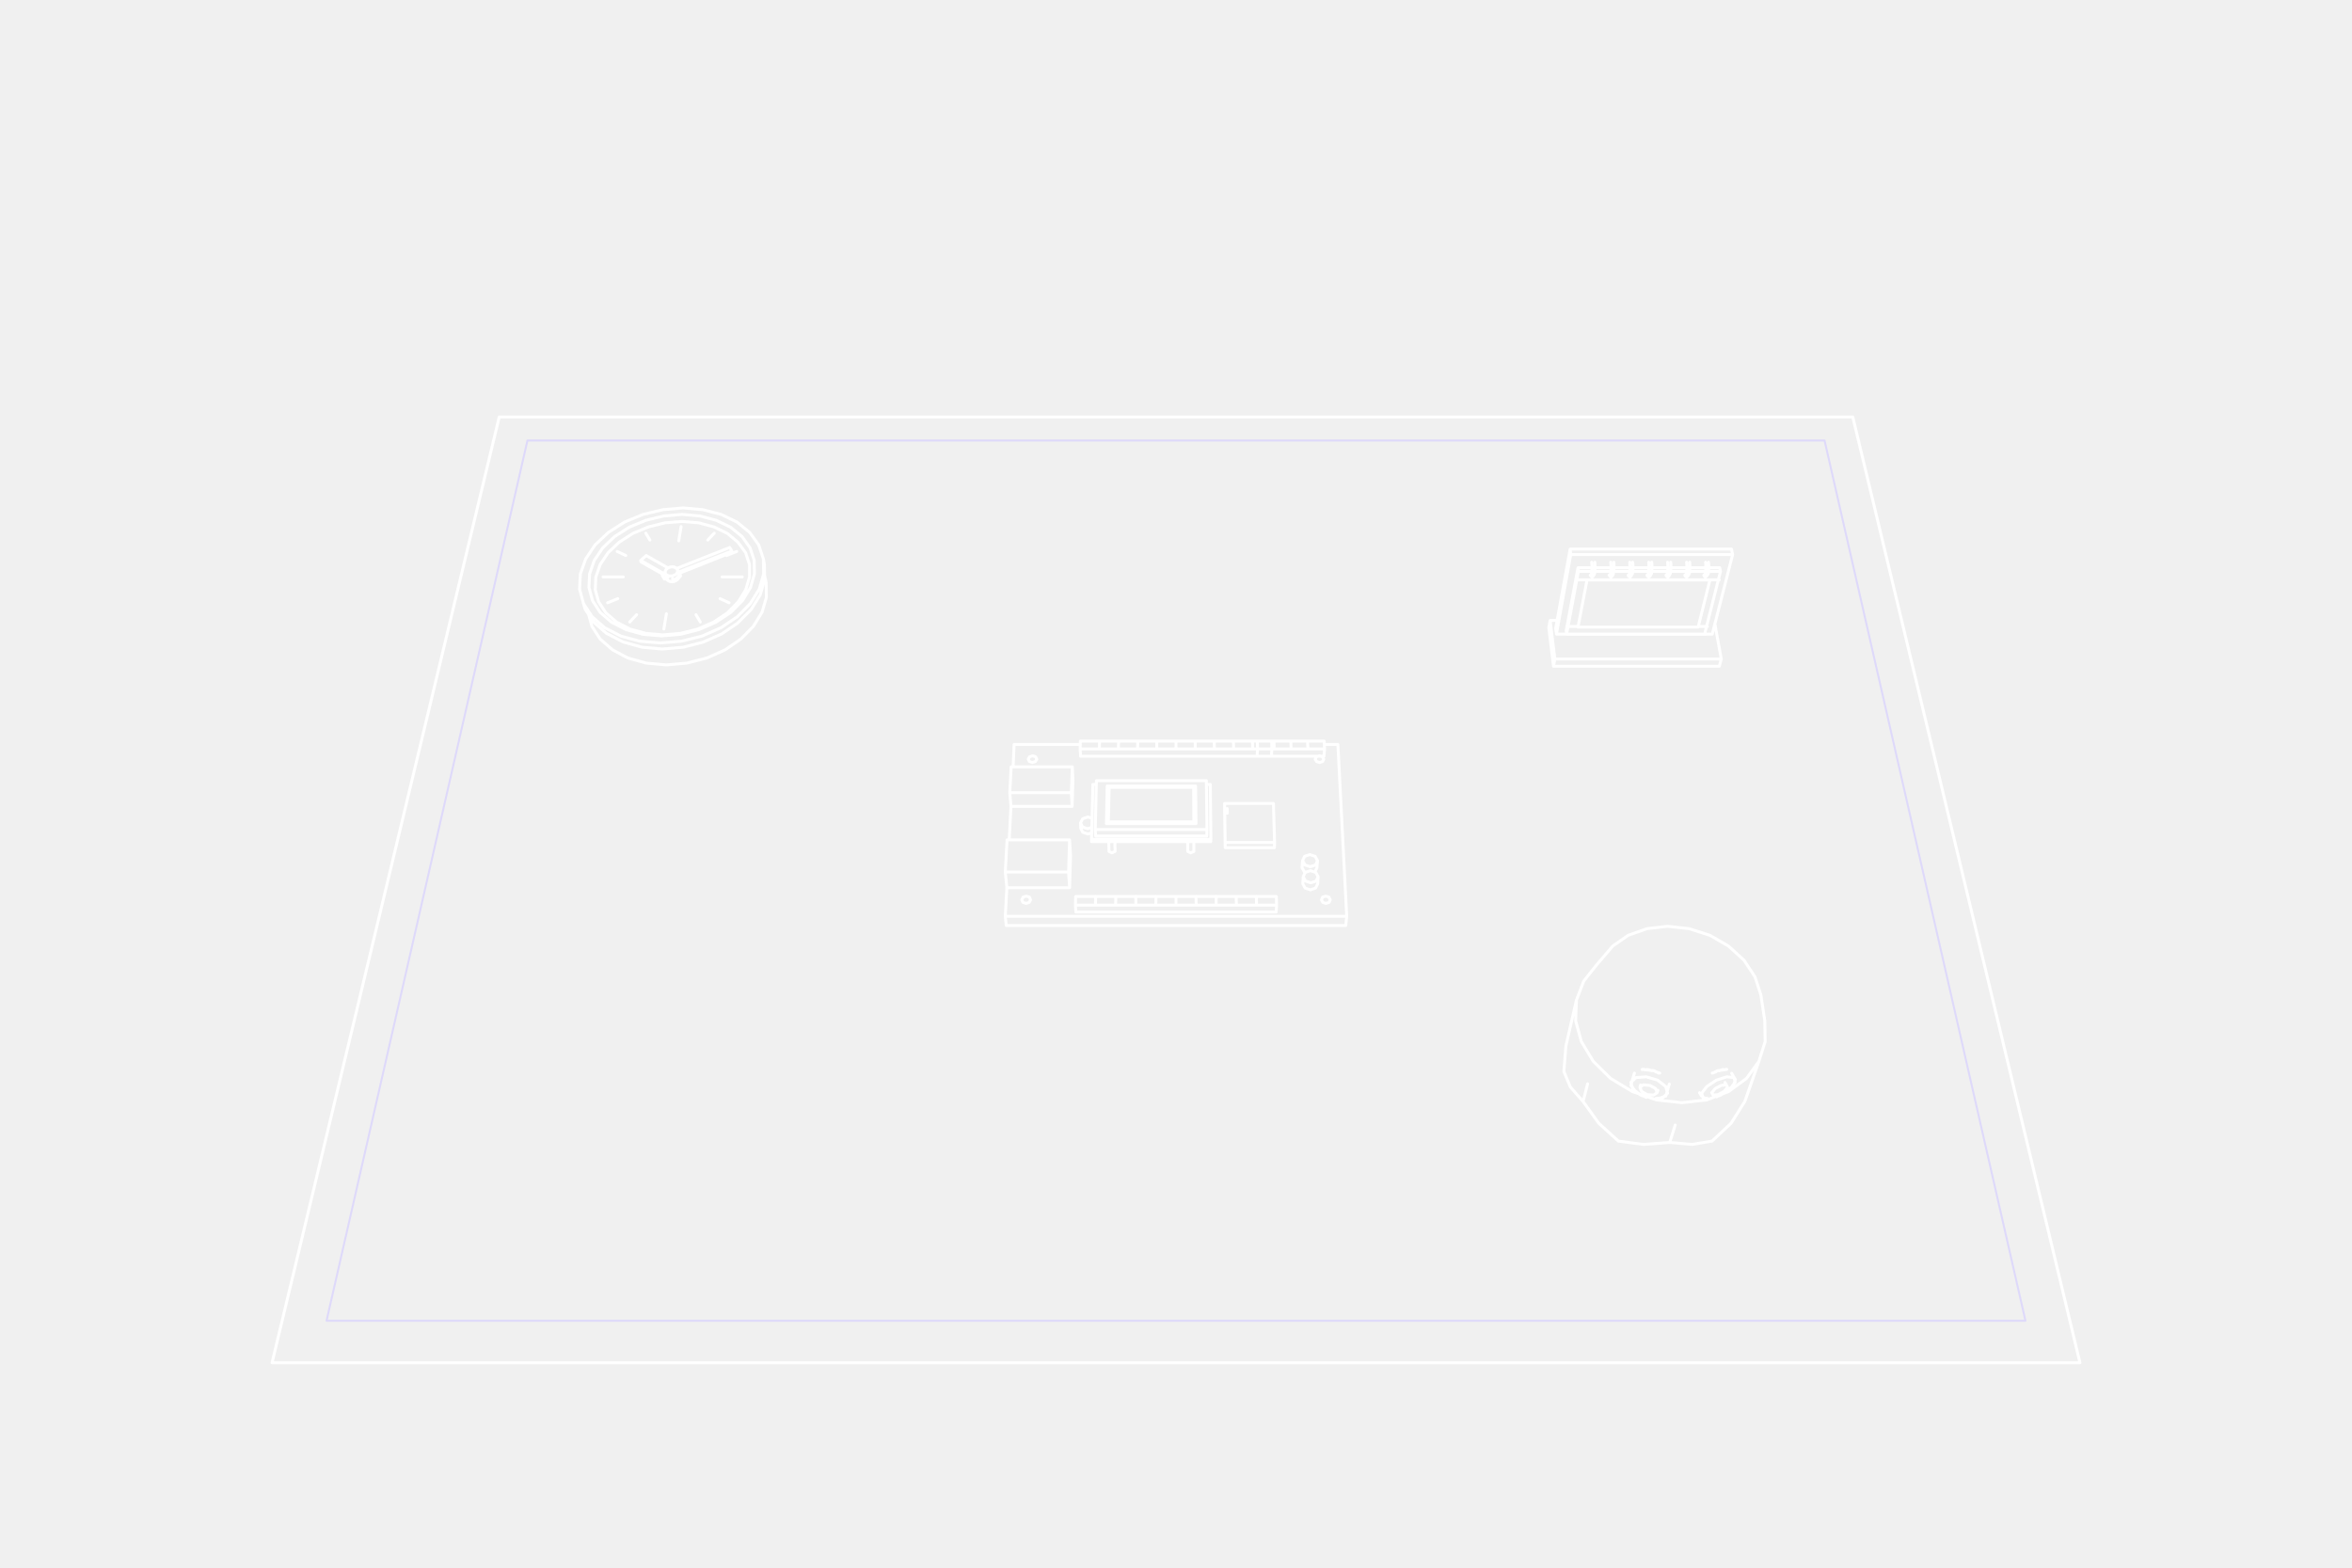
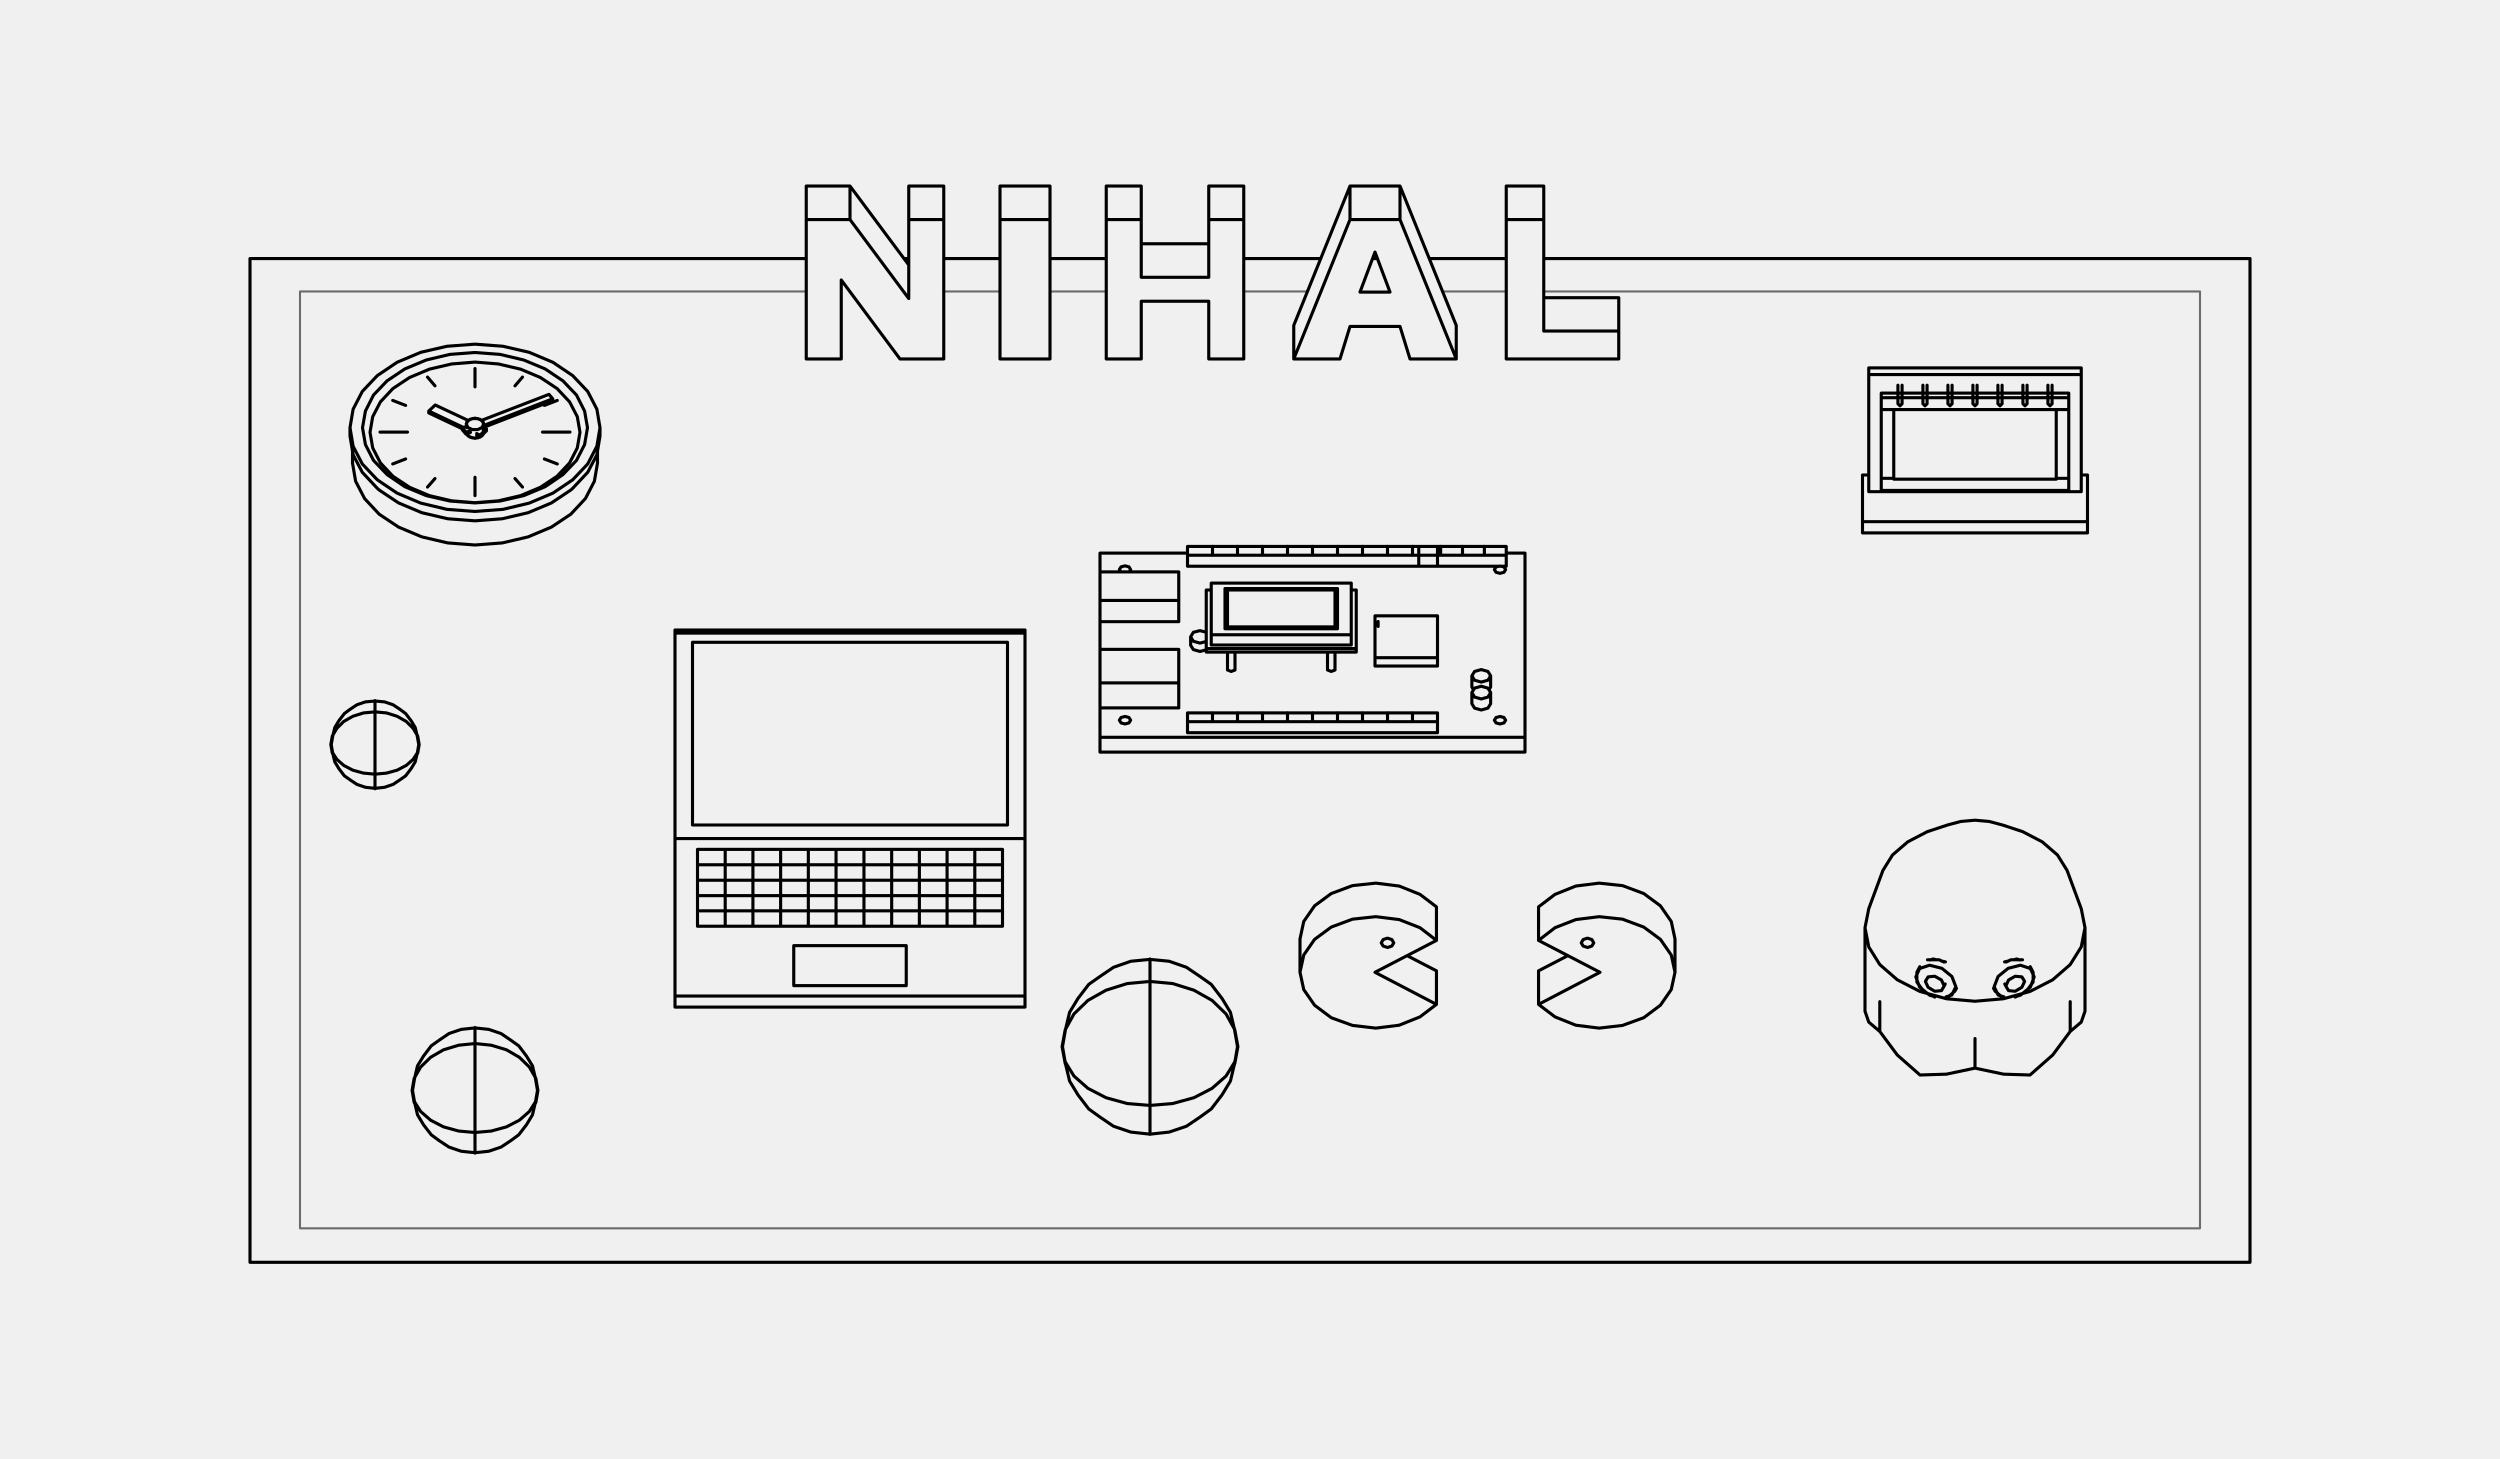
- <svg xmlns="http://www.w3.org/2000/svg" viewBox="0 0 1200 800">
-   <path fill="none" stroke="#ded9fa" stroke-linecap="round" stroke-linejoin="round" d="M269.1 224.8h661.8L1033.4 674H166.6z" vector-effect="non-scaling-stroke" />
-   <path fill="none" stroke="#fff" stroke-linecap="round" stroke-linejoin="round" stroke-width="1.5" d="M254.7 212.8 138.8 695.4h922.4L945.3 212.8zm262.2 178.5.5-11.4h33.8m124.5 0h6.9l4.5 87.7H512.9l.5 4.7h173.2l.5-4.7m-171.3-56.1-.6-7h31.4l.4 7zl-.9 17.1m-1.2 24.4-.8-8h32.3l.5 8zl-.8 14.6m2.3-63.1.7-13.2h31.2l.3 7-.4 13.2m.1-20.2-.5 13.2M512.9 445l.9-16.4h31.9l.5 8.1-.5 16.3m0-24.4-.5 16.4m5.9-62.8.1-4h97.6l.1 4zl.2 3.7h97.4l.2-3.7m-87.9-4-.1 3.9m9.8-3.9-.1 3.9m9.9-3.9-.1 3.9m9.8-3.9v3.9m9.8-3.9v3.9m9.8-3.9v3.9m9.7-3.9.1 3.9m9.7-3.9.1 3.9m9.6-3.9.1 3.9m-90.4 79.8.1-4.4h102.4l.1 4.4zl.2 3.5h102.2l.2-3.5m-92.3-4.5-.1 4.4m10.4-4.4-.1 4.4m10.3-4.4v4.4m10.3-4.4-.1 4.4m10.3-4.4v4.4m10.2-4.4.1 4.4m10.2-4.4v4.4m10.2-4.4.1 4.4m10.2-4.4.1 4.4m.5-79.6-.1-4h34.1l.2 4zl-.2 3.7h34.1l.3-3.7m-25.8-4 .1 3.9m8.5-3.9.1 3.9m8.4-3.9.2 3.9m-42.2 50.5-.3-19.9V410h24.9l.6 19.9h-25.2zh25.1l.1-2.7M624.8 410l.3 19.9m-68.1-7.7-2.1.7-2.6-.9-1-2.1 1.1-2.1 2.7-.9 2.1.7m-.2 7.4-1.9.6-2.7-.9-1-2.1-.1-2.7m120.9 19.3-1 2.2-2.7.9-2.7-.9-1.2-2.2 1-2.2 2.7-.9 2.7.9zl-.3 3.6-1 2.1m-4.7.2-.7-.2-1.2-2.1.3-3.6m7.9 8.2-1 2.2-2.7.9-2.7-.9-1.2-2.2 1-2.2 2.7-.9 2.7.9zl-.2 3.6-1.1 2.2-2.6.9-2.7-.9-1.2-2.2.2-3.6m-108-19.1v1.2h60.8l.1-1.2zl.7-28h1.8m56.1 0h2l.3 28m-59-5 .6-24.9h56.1l.3 24.9zl.2 3.3h56.7l.1-3.3M529 387.4l-.7 1.2-1.6.5-1.5-.5-.6-1.2.7-1.2 1.6-.5 1.5.5zm-3.2 71.8-.7 1.3-1.6.5-1.6-.5-.6-1.3.7-1.4 1.6-.5 1.6.5zm147.4-73.5 1.5.5.7 1.2-.6 1.2-1.5.5-1.6-.5-.7-1.2.6-1.2 1.4-.5m5.7 73.5-.6 1.3-1.6.5-1.6-.5-.7-1.3.6-1.4 1.6-.5 1.6.5zm-52.6-46.6.1 2.4m-61.3-13.9H610l.2 19.2h-45.7zm.8 28.4.1 5 1.5.7 1.6-.7v-1.4l-.1-3.6m37.2 0v5l1.5.7 1.6-.7v-5m-43.2-27.7-.4 17.6h43.6l-.1-17.6zM389.6 292.9l-2.2 7.7-4.6 7.4-6.6 6.7-8.3 5.6-9.7 4.3-10.5 2.6-10.8.9-10.5-.9-9.6-2.6-8.3-4.3-6.4-5.6-4.4-6.7-2-7.4.4-7.7 2.7-7.6 4.8-7.2 6.8-6.4 8.3-5.3 9.4-3.9 10.1-2.4 10.3-.9 10.1.9 9.3 2.4 8.1 3.9 6.5 5.3 4.6 6.4 2.4 7.2zm-4.7 0-2 6.9-4.1 6.7-5.9 6-7.6 5-8.7 3.8-9.4 2.4-9.7.8-9.4-.8-8.7-2.4-7.4-3.8-5.8-5-3.9-6-1.8-6.7.3-6.9 2.4-6.9 4.3-6.4 6.1-5.8 7.5-4.8 8.5-3.5 9.1-2.2 9.3-.8 9 .8 8.4 2.2 7.3 3.5 5.9 4.8 4.1 5.8 2.1 6.4zm-2.5 1.6-1.9 6.4-3.8 6.2-5.5 5.6-7 4.7-8.2 3.6-8.7 2.2-9.1.8-8.7-.8-8.1-2.2-6.9-3.6-5.4-4.7-3.7-5.6-1.7-6.2.3-6.4 2.2-6.4 4.1-6.1 5.6-5.3 7-4.5 7.9-3.3 8.5-2.1 8.7-.7 8.5.7 7.8 2.1 6.8 3.3 5.4 4.5 3.9 5.3 2 6.1zm7.1-9.2.5 2.8.1 7.7-2.2 7.7-4.5 7.3-.6.7-6.5 6.5-8.1 5.5-9.5 4.2-10.2 2.6-10.6.9-10.2-.9-9.4-2.6-.8-.3-8.2-4.3-6.4-5.6-4.4-6.7-.8-2.8m48.1-16.4-.8 1.4-1.8.9h-2.1l-1.5-.9-.3-1.4.8-1.4 1.8-.9h2l1.5.9zm.1 3.8-.3.5-.7.3m-.3.2-.8.4h-.8m-.4 0h-.8l-.6-.4m-.4-.2-.5-.3-.1-.4m6.1-19.5 1.2-7.3m13.6 6.9 3.3-3.5m6.3 11.4 5.2-2.1m-7.5 13h10.3m-11.3 11.1 4.6 2.1m-16.9 6.1 2.2 3.7m-17.3-4.2-1.3 7.8m-13.9-7.3-3.5 3.7m-6.1-11.9-5.2 2.1m8-13.2h-10.3m11.6-10.9-4.4-2.1m16.7-5.8-2.1-3.5m8.6 20.9-11.1-6.3-.1-.7 2.8-2.5 11.1 6.3m3.6 6.7 2.8-2.5-.1-.6-2.9 2.5zl-1.2-.6m-16.3-9.9 11.8 6.7m4.4 2.6 1.1.6m1-5.8 27.1-10.7 1.1 1.8.2.6-27.6 11 1.1.6m-9.2.3 1.1 1.8-.1-.6-1.1-1.8zm2.9 1.1-1.8.7m.3-3-1.5.6m35.6-11.9-27.6 10.9m-5.2 2.1-1.7.7m51.2-1.3.8 3.8.1 7.5-2.2 7.5-4.4 7.2-6.4 6.5-8 5.5-9.4 4.2-10.2 2.6-10.5.9-10.1-.9-9.4-2.6-7.9-4.2-6.3-5.5-4.2-6.5-1.7-6.1m39.7-18.3 1 1.2 1.8.5 2-.5 1.4-1.2.1-.3m-.4-3.3-.1-.7-1-1.2-1.8-.5-2.1.5-1.3 1.2-.3 1.5.2.7M792.6 340l.7-3.7h84.9l-1 3.7zl-2.4-19.7.7-3.7h3.6m-3.6 0 2.4 19.7m81.6-18.1 3.3 18.1m-84.1-12.7-.4-2.9 7.4-40.5h82.3l.6 2.8h-82.6zh5.3m70.3 0 8.1-32h-72.5l-6 32zh3.9L884 283m-82.9-2.8.3 2.8m-2.1 40.6-.2-1.9 6-32h72.3l.4 1.9m-72.7-1.9.2 1.9m-.4 4.3h72.3m-76.8 23.8h4.8m61.3 0h4.6m-71.4 4h70.4m-58-36.8.2 2.9-.3 2.9-.5 1.1.8.8.7-.8.6-1.1.2-2.9-.1-2.9m-2.3 6.6.1.3m10.3-6.9.2 2.9-.3 2.9-.5 1.1.7.8.8-.8.5-1.1.3-2.9-.1-2.9m-2.4 6.6.2.3m10.3-6.9.1 2.9-.2 2.9-.6 1.1.8.8.7-.8.6-1.1.3-2.9-.2-2.9m-2.3 6.6.1.3m10.4-6.9.1 2.9-.3 2.9-.6 1.1.8.8.8-.8.6-1.1.3-2.9-.2-2.9m-2.4 6.6.1.3m10.4-6.9.2 2.9-.3 2.9-.6 1.1.8.8.7-.8.6-1.1.4-2.9-.2-2.9m-2.4 6.6.1.3m10.4-6.9.2 2.9-.3 2.9-.7 1.1.8.8.8-.8.6-1.1.3-2.9-.1-2.9m-2.5 6.6.1.3m10.5-6.9.2 2.9-.4 2.9-.6 1.1.7.8.8-.8.7-1.1.3-2.9-.2-2.9m-2.4 6.6.1.3m-59.7 2.2-4.6 24h61.3l6-24zm-5.4 214.4 3.7-9.7 6.5-8.2 8.3-9.7 7.9-5.5 9.6-3.4 10.5-1.2 11 1.2 10.6 3.4 9.5 5.5 7.9 7.2 5.6 8.5 3 9.2 2 13.2.2 10.6-3.2 10.1-6.3 8.7-9.1 6.7-11.2 4.3-12.6 1.4-13-1.4-12.4-4.3-11.1-6.7-8.8-8.7-6.1-10.1-2.9-10.6zl-5.4 23.5-1 12.9 3.3 7.9 6.5 7.4 8 11.1 10 9.1 12.8 1.7 13.4-1 11.4 1 10.2-1.7 9.7-9.1 7-11.1 3.2-9M851.9 583l2.8-8.9m-47-12 2.3-9m34.9 7.4 3.3-.2 2.6-2.4-.9-3.4-4.2-3.3-5.8-1.7-5.2.4-2.6 2.4.9 3.4 4.2 3.2 2.7.9m6.9-12.2-2-.6m-1.9-.6-2-.6-1.7.1m6.3 11.7-.8-2.1-2.9-1.6-3.4-.3-1.7 1.3.8 2 2.9 1.7 3.3.2zl.4-1.2m30 3.2 1.9-.7 4.9-3.2 2.6-3.4-.6-2.4-3.7-.4-5.3 1.7-4.9 3.3-2.6 3.4.7 2.4 2.2.2m8.9-14.6-1.1-.1-1.7.6m-1.8.6-1.8.6m7.8 7.3-.6-1.3-2.6.3-3.1 1.6-1.7 2.1.6 1.2 2.6-.2 3.1-1.7zm8.8 7.2 7.2-20.5m-45.7 11.6-.9 3.1-.9 3-4.1 1.5-.3-.1m.8-13.1-2.4-1.2-5.8-.7-.3.1m-3.9 1.8-1 3.3-.8 3 2.7 3.5 5.1 2.6m-2.9-6.3-.3 1.2m46.8-7.2 1.9 3.2-1 3-4 3.5-4.6 2.3m5.2-14-4.7.7-2.2 1.1m-7 10.1 1 1.7 2.3 1.5m9.7-8.4.7 1.2m-7.5 4 .7 1.2" vector-effect="non-scaling-stroke" />
+ <svg xmlns="http://www.w3.org/2000/svg" viewBox="0 0 1200 700">
+   <path fill="none" stroke="currentColor" stroke-linecap="round" stroke-linejoin="round" stroke-opacity=".55" d="M741 139.9h315v449.7H144V139.9h243m66 0h27m24 0h27m66 0h30.6m64.9 0H723" vector-effect="non-scaling-stroke" />
+   <path fill="none" stroke="currentColor" stroke-linecap="round" stroke-linejoin="round" stroke-width="1.5" d="M387 124.1H120v481.8h960V124.1H741m-18 0h-36.9m-25 0h-2.2m-25 0H597m-66 0h-27m-24.1 0H453m-16.8 0h-2.3M528 353.9v7.1h204v-7.1zv-26.1h37.8v-16.1H528v-23.5h37.8v-13.7H528v-9h42m153 0h9v88.4m0-77.8v1m0 26.2v1.5m-204-6.4h37.8v-10.2m0 9.4v.8M528 274.5v13.7m0 51.6h37.8v-12m0 11.6v.4M528 311.7v16.1m42-61.3v-4.2h120v4.2zv5.3h120v-5.3m-108-4.3v4.1m12-4.1v4.1m12-4.1v4.1m12-4.1v4.1m12-4.1v4.1m12-4.1v4.1m12-4.1v4.1m12-4.1v4.1m12-4.1v4.1m-108 80.1v-4.2h120v4.2zv5.3h120v-5.3m-108-4.3v4.1m12-4.1v4.1m12-4.1v4.1m12-4.1v4.1m12-4.1v4.1m12-4.1v4.1m12-4.1v4.1m12-4.1v4.1m12-4.1v4.1m3-79.7v-4.2h42v4.2zv5.3h42v-5.3m-31.5-4.3v4.1m10.5-4.1v4.1m10.5-4.1v4.1M660 315.7v-20.1h30v20.1zv4h30v-4m-111-7.8-3 .8-3.2-.9-1.3-2.1 1.3-2.2 3.2-.8 3 .8m0 8.4-3 .8-3.2-.9-1.3-2.1v-4m144 18.7-1.3 2.1-3.2.9-3.2-.9-1.3-2.1 1.3-2.1 3.2-.9 3.2.9zv5.4l-.8 1.3m-7.4 0-.8-1.3v-5.4m9 8-1.3 2.2-3.2.9-3.2-.9-1.3-2.2 1.3-2.1 3.2-.9 3.2.9zv5.4l-1.3 2.1-3.2.9-3.2-.9-1.3-2.1v-5.4M579 311.3v1.7h72v-1.7zv-28.1h2.4m67.2 0h2.4v28.1m-69.6-6.6v-24.8h67.2v24.8zv4.9h67.2v-4.9M538 274.5l-.7-1.1.8-1.3 1.9-.5 1.9.5.8 1.3-.7 1.1m.7 71.2-.8 1.3-1.9.5-1.9-.5-.8-1.3.8-1.3 1.9-.5 1.9.5zm177.4-74 1.8.4.8 1.3-.8 1.3-1.9.5-1.9-.5-.8-1.3.8-1.3 1.8-.4m2.8 74-.8 1.3-1.9.5-1.9-.5-.8-1.3.8-1.3 1.9-.5 1.9.5zm-61.2-47.4v2.4M588 282.5h54v19.3h-54zm1.2 30.5v8.6l1.8.7 1.8-.7V313m44.4 0v8.6l1.8.7 1.8-.7V313m-51.6-29.8v17.7h51.6v-17.7zM288 205.3l-1.5 8.9-4.4 8.5-7.2 7.6-9.5 6.4-11.4 4.8-12.6 3-13.4 1-13.4-1-12.6-3-11.4-4.8-9.5-6.4-7.2-7.6-4.4-8.5-1.5-8.9 1.5-8.9 4.4-8.5 7.2-7.6 9.5-6.4 11.4-4.8 12.6-2.9 13.4-1 13.4 1 12.6 2.9 11.4 4.8 9.5 6.4 7.2 7.6 4.4 8.5zv4l-1.5 9-4.4 8.4-7.2 7.7-.9.8-9.3 6.2-11.2 4.7-12.4 2.9-13.1 1-13.1-1-12.4-2.9-11.2-4.7-9.3-6.2-.9-.8-7.2-7.7-4.4-8.4-1.5-9v-4m114 0-1.4 8.1-3.9 7.6-6.5 6.8-8.5 5.8-10.3 4.3-11.4 2.6-12 .9-12-.9-11.4-2.6-10.3-4.3-8.5-5.8-6.5-6.8-3.9-7.6-1.4-8.1 1.4-8 3.9-7.7 6.5-6.8 8.5-5.7 10.3-4.3 11.4-2.7 12-.9 12 .9 11.4 2.7 10.3 4.3 8.5 5.7 6.5 6.8 3.9 7.7zm-3.6 2.2-1.3 7.5-3.7 7.2-6 6.4-8 5.3-9.5 4-10.7 2.5-11.2.9-11.2-.9-10.7-2.5-9.5-4-8-5.3-6-6.4-3.7-7.2-1.3-7.5 1.3-7.5 3.7-7.1 6-6.4 8-5.3 9.5-4 10.7-2.5 11.2-.9 11.2.9 10.7 2.5 9.5 4 8 5.3 6 6.4 3.7 7.1zm-46.2-4-.8 1.7-2.1 1h-2.6l-2.1-1-.8-1.7.8-1.6 2.1-1h2.6l2.1 1zm-.5 5.2-.3.5-.7.3m-.6.3-.8.4h-.9m-.8 0h-.9l-.8-.4m-.6-.3-.7-.3-.3-.5m3.7-23v-8.8m19.2 8.3 3.6-4.2m10.5 13.6 6.2-2.4m-7.1 15.2h13.2m-12.3 12.9 6.2 2.4m-20.3 7 3.6 4.1m-22.8-4.7v8.8m-19.2-8.2-3.6 4.1m-10.5-13.5-6.2 2.4m7.1-15.3h-13.2m12.3-12.8-6.2-2.4m20.3-7-3.6-4.2m16.7 24.8-16.1-7.6v-.9l3.1-2.9 16 7.5m5.5 7.9 3.1-3v-.9l-3.1 3zl-1.6-.8m-23-11.7 16.7 7.9m6.3 2.9 1.6.8m.7-7.1 32.4-12.5 1.8 2.1v.9L232 205.2l1.5.7m-11.6.4 1.8 2.1v-.9l-1.8-2.1zm3.9 1.3-2.1.8m.3-3.8-2.1.8m43.4-14L232 204.3m-6.2 2.4-2.1.8m63.1 8.9v5.9l-1.5 8.7-4.3 8.3-7 7.5-9.3 6.2-11.2 4.7-12.4 2.9-13.1 1-13.1-1-12.4-2.9-11.2-4.7-9.3-6.2-7-7.5-4.3-8.3-1.5-8.7v-5.9m54.8-8 1.5 1.4 2.5.6 2.5-.6 1.5-1.4v-5.7l-1.5-1.4-2.5-.6-2.5.6-1.5 1.4v2.6m670 45.1v5.4h108v-5.4zV228h3m102 0h3v3.8m0-3.8v22.4m-105-70.6V236h102v-56.2zv-3.2h102v8.4m0-8.4v3.2m-96 11.1v-2.2h90v2.2zv44.6h90v-44.6m-90 5.7h90m-90 33h6m78 0h6m-90 5.8h90m-82-50.5v8.9l1 1 1-1v-8.9m10 0v8.9l1 1 1-1v-8.9m10 0v8.9l1 1 1-1v-8.9m10 0v8.9l1 1 1-1v-8.9m10 0v8.9l1 1 1-1v-8.9m10 0v8.9l1 1 1-1v-8.9m10 0v8.9l1 1 1-1v-8.9m-76 11.7V230h78v-33.4zm-13.8 248.7v40.1l1.8 5.2 5.3 4.5 8.4 11.3 10.9 9.6 12.7-.4 13.7-2.9 13.7 2.9 12.7.4 10.9-9.6 8.4-11.3 5.3-4.5 1.8-5.2v-40.1l-1.8 9.2-5.3 8.5-8.4 7.3-10.9 5.6-12.7 3.5-13.7 1.2-13.7-1.2-12.7-3.5-10.9-5.6-8.4-7.3-5.3-8.5zl1.8-9.1 6.8-18.4 4.6-7.4 7.3-6.3 9.4-4.9 9.7-3.2 6.4-1.7 6.8-.6 6.8.6 6.4 1.7 9.7 3.2 9.4 4.9 7.3 6.3 4.6 7.4 6.8 18.4 1.8 9.1M948 512.7v-14.2m45.7-3.4v-14.3m-91.4 14.3v-14.3m31.8-2.3 2.8-.9 1.9-4-1.9-4.9-4.8-3.9-5.9-1.5-4.8 1.6-1.8 4 1.8 4.9 4.8 3.9 2.5.7m5.1-16.7-1.8-.4m-2.4-.6-1.7-.4-1.4.5m6.7 12.5-1.3-2.9-3.2-1.8-3.2.3-1.3 2.2 1.3 2.8 3.2 1.9 3.2-.3zl.5-1m33.6 6.1 2.5-.7 4.8-3.9 1.8-4.9-1.8-4-4.8-1.6-5.9 1.5-4.8 3.9-1.9 4.9 1.9 4 2.8.9m7.6-17.7-1.4-.5-1.7.4m-2.4.6-1.8.4m9.6 9.4-1.3-2.2-3.2-.3-3.2 1.8-1.3 2.9 1.3 2.2 3.2.3 3.2-1.9zl-.5-1m-32.2 4.3-.8 1.4-3.5 3m-1.7-17-2.3-1.1h-5.6m-3.7 3.3-1.4 2.7v4.7l3.4 4.6 5.2 2.6m-4-8.5-.5 1m50.3-7.1 1.4 2.7v4.7l-3.4 4.6-5.2 2.6m3.5-17.9h-5.6l-2.3 1.1m-6 12.6.8 1.4 3.5 3m1.1-6.5.5 1M324 483.4h168v-5.3H324zm168-5.3v-75.6H324v75.6m10.8-70.4h146.4v36.9H334.8zm0 7.4h146.4m-146.4 7.4h146.4m-146.4 7.4h146.4m-146.4 7.3h146.4m-133.1-29.5v36.9m13.3-36.9v36.9m13.3-36.9v36.9m13.3-36.9v36.9m13.3-36.9v36.9m13.4-36.9v36.9m13.3-36.9v36.9m13.3-36.9v36.9m13.3-36.9v36.9m13.3-36.9v36.9m-86.9 9.3h54v19.2h-54zm-57-150v-1.5h168v1.5zv98.6m168 0v-98.6M332.4 396h151.2v-87.7H332.4zm-132.1-42.5.2.3.7 3.6-.7 3.7-2.2 3.4-3.3 2.9-4.4 2.3-5.1 1.4-5.5.5-5.5-.5-5.1-1.4-4.4-2.3-3.3-2.9-2.2-3.4-.7-3.7.7-3.6.2-.3m20.3-17.2v42.3m20.1-16.5.4-.6.7-4.1-.7-4.1-2.2-3.7-3.3-3.3-4.4-2.5-5.1-1.6-5.5-.5-5.5.5-5.1 1.6-4.4 2.5-3.3 3.3-2.2 3.7-.7 4.1.7 4.1.4.6m24.7 15.8-4.6.5-4.6-.5-4.1-1.4-3.3-2.2-2.7-1.9-2.6-3.4-2-3.3-1-4.2-.7-4.1.7-4 1-4.2 2-3.3 2.6-3.4 2.7-2 3.3-2.2 4.1-1.4 4.6-.4 4.6.4 4.1 1.4 3.3 2.2 2.7 2 2.6 3.4 2 3.3 1 4.2.7 4-.7 4.1-1 4.2-2 3.3-2.6 3.4-2.7 1.9-3.3 2.2zm72.6 140.2 1 5.3-1 5.2-3.1 4.9-4.8 4.2-6.2 3.2-7.3 2-7.8.7-7.8-.7-7.3-2-6.2-3.2-4.8-4.2-3.1-4.9-1-5.2 1-5.3m29.2-24.9v60.3m28.8-23.8.4-.5 1-5.8-1-5.8-3.1-5.4-4.8-4.7-6.2-3.6-7.3-2.2-7.8-.8-7.8.8-7.3 2.2-6.2 3.6-4.8 4.7-3.1 5.4-1 5.8 1 5.8.4.5m35.4 22.9-6.6.7-6.6-.7-5.9-2-4.7-3.1-3.8-2.8-3.7-4.8-2.9-4.8-1.4-6-1-5.7 1-5.8 1.4-6 2.9-4.7 3.7-4.9 3.8-2.7 4.7-3.2 5.9-2 6.6-.7 6.6.7 5.9 2 4.7 3.2 3.8 2.7 3.7 4.9 2.9 4.7 1.4 6 1 5.8-1 5.7-1.4 6-2.9 4.8-3.7 4.8-3.8 2.8-4.7 3.1zm358.1-57.5 1.5 7.3-1.5 7.3-4.2 6.8-6.7 5.9-8.7 4.5-10.2 2.8-10.9.9-10.9-.9-10.2-2.8-8.7-4.5-6.7-5.9-4.2-6.8-1.5-7.3 1.5-7.3m40.7-34.8v84.2m40.4-33.4.3-.6 1.5-8.1-1.5-8.1-4.2-7.6-6.7-6.5-8.7-4.9-10.2-3.2-10.9-1-10.9 1-10.2 3.2-8.7 4.9-6.7 6.5-4.2 7.6-1.5 8.1 1.5 8.1.3.6m49.6 32.3-9.2 1-9.2-1-8.3-2.8-6.5-4.4-5.4-3.9-5.2-6.8-4-6.6-2-8.4-1.4-8.1 1.4-8.1 2-8.4 4-6.6 5.2-6.8 5.4-3.8 6.5-4.4 8.3-2.9 9.2-.9 9.2.9 8.3 2.9 6.5 4.4 5.4 3.8 5.2 6.8 4 6.6 2 8.4 1.4 8.1-1.4 8.1-2 8.4-4 6.6-5.2 6.8-5.4 3.9-6.5 4.4zm98.8-76.7 29.5-15.3-7.9-6.1-10-3.9-11.2-1.4-11.2 1.2L639 445l-8 5.9-5.2 7.5-1.8 8.3 1.8 8.3 5.2 7.5 8 6 10.2 3.7 11.2 1.3 11.2-1.4 10-4 7.9-6zm29.5-15.3v-16.1l-7.9-6-10-4-11.2-1.4-11.2 1.2-10.2 3.8-8 5.9-5.2 7.5-1.8 8.4v16m65.5 15.4V466l-14.1-7.3m-6.4-6.1-.9-1.6-2.1-.7-2.1.7-.9 1.6.9 1.5 2.1.7 2.1-.7zm99 14.1-29.5-15.3 7.9-6.1 10-3.9 11.2-1.4 11.2 1.2L789 445l8 5.9 5.2 7.5 1.8 8.3-1.8 8.3-5.2 7.5-8 6-10.2 3.7-11.2 1.3-11.2-1.4-10-4-7.9-6zm-29.5-15.3v-16.1l7.9-6 10-4 11.2-1.4 11.2 1.2 10.2 3.8 8 5.9 5.2 7.5 1.8 8.4v16m-65.5 15.4V466l14.1-7.3m6.4-6.1.9-1.6 2.1-.7 2.1.7.9 1.6-.9 1.5-2.1.7-2.1-.7zM387 172.3h16.8v-37.9l28.2 37.9h21v-66.9h-16.8v37.9L408 105.4h-21zm16.8-2.2v2.2m49.2-66.9V89.3h-16.8v16.1m0 21.8L408 89.3h-21v16.1m49.2 36.3v1.6m-28.2-54v16.1m72 66.9h24v-66.9h-24zm24-66.9V89.3h-24v16.1m51 66.9h16.8v-27.7h32.4v27.7H597v-66.9h-16.8v27.7h-32.4v-27.7H531zm16.8-3.2v3.2m49.2-66.9V89.3h-16.8v16.1m0 2.5v2.9m0 3.1v3.1h-32.4m32.4 0v2m0 1.5v9m0 2.4v1.2m-32.4-27.7V89.3H531v16.1m90 50.8 27-66.9h24l27 66.9v16.1l-27-66.9h-24l-27 66.9zm27-66.9v16.1m24-16.1v16.1m27 66.9h-22.2l-4.8-15.6h-24l-4.8 15.6H621m31.8-32.1h14.4L660 121zm70.2 32.1h54v-13.4h-36v-53.5h-18zv-4.8m0-33.8v24.1m0 1.7v6.4m54-7v-16h-36m0-37.5V89.3h-18v16.1m0 7.8v4.8" vector-effect="non-scaling-stroke" />
</svg>
